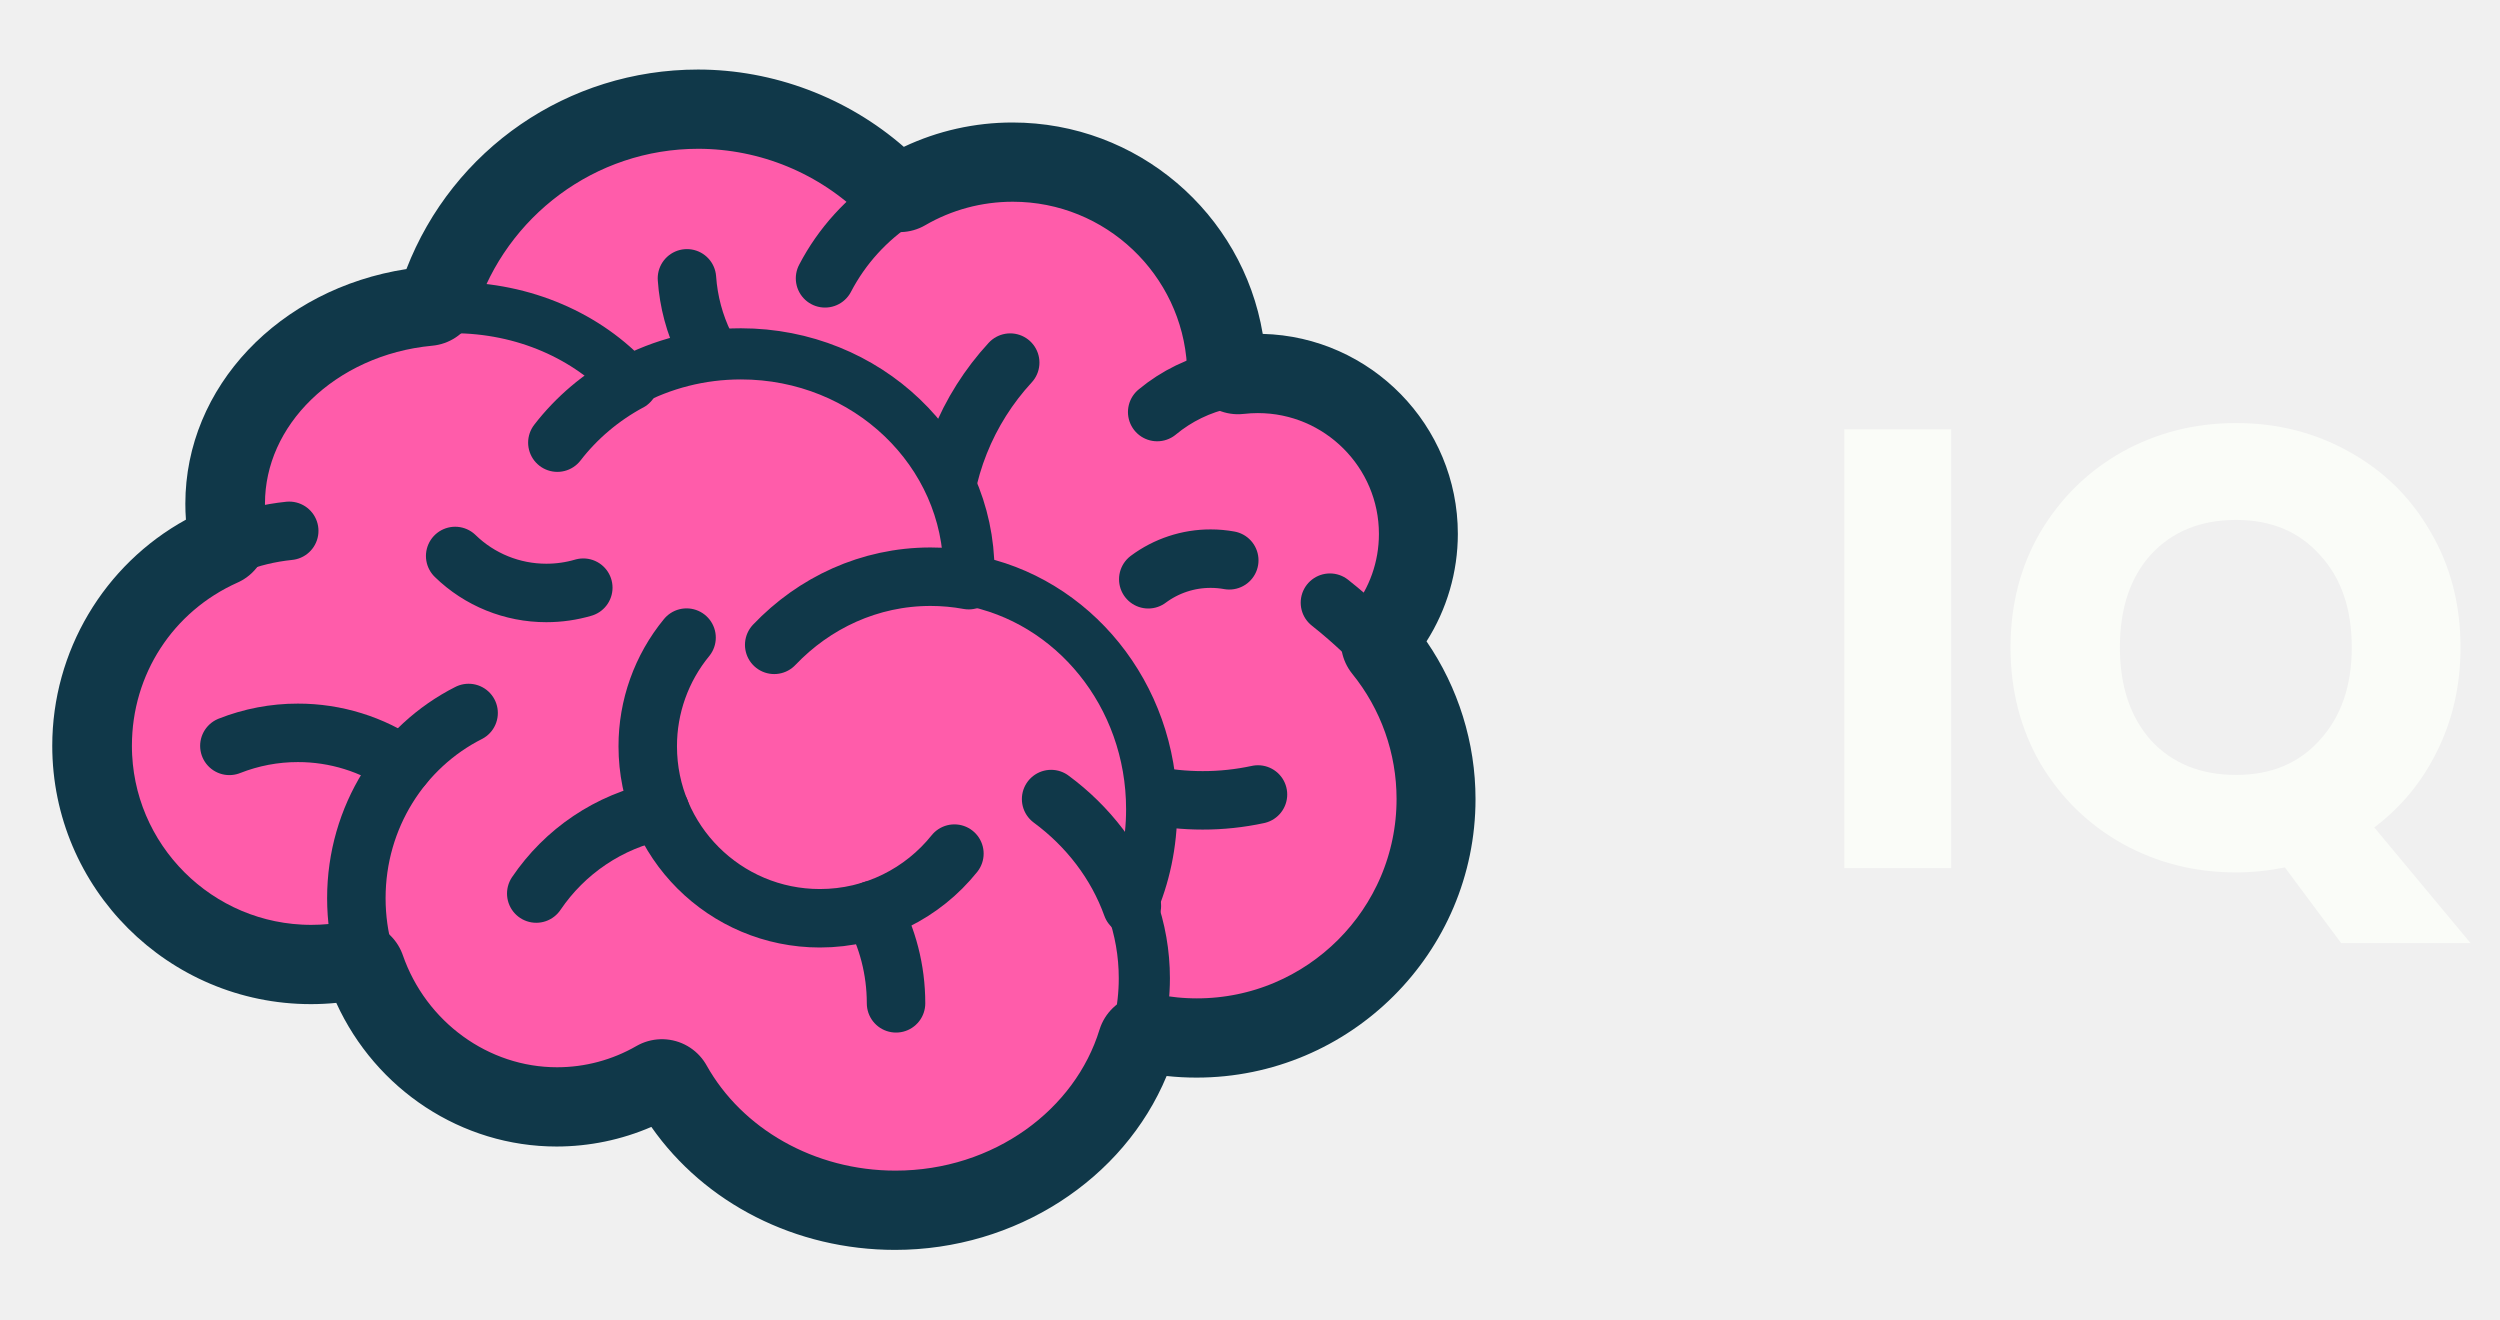
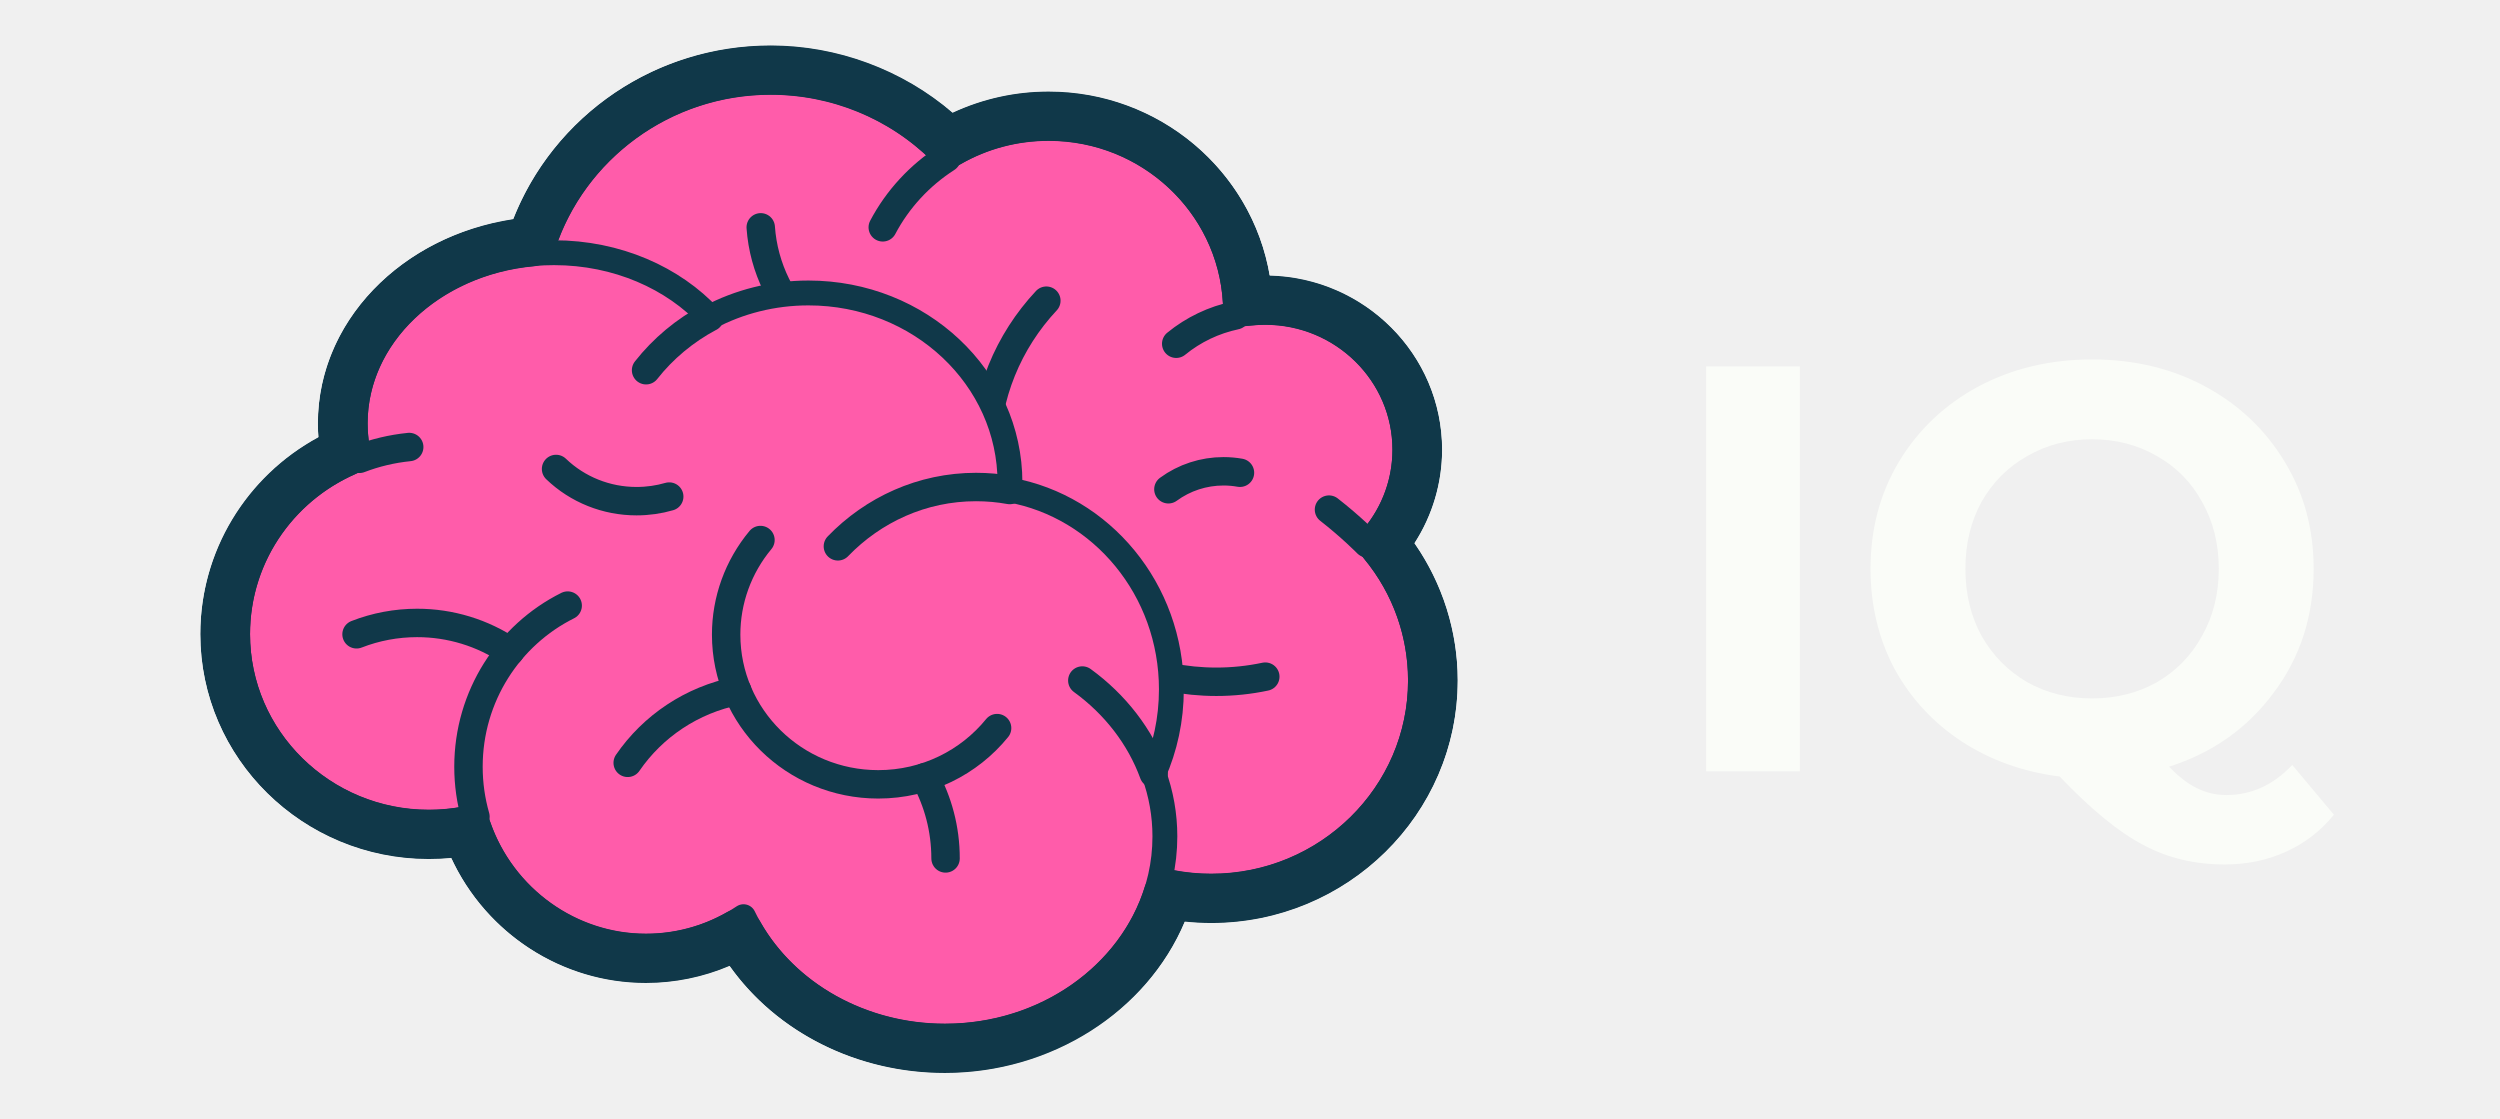
- <svg xmlns="http://www.w3.org/2000/svg" width="72" height="38" viewBox="0 0 72 38" fill="none">
-   <g clip-path="url(#clip0_1281_412)">
-     <path d="M41.277 23.013C41.277 23.865 41.121 24.68 40.835 25.432C39.856 27.998 37.371 29.822 34.458 29.822C31.476 29.822 28.943 27.912 28.015 25.25C22.508 25.645 19.359 23.187 18.049 18.502C14.741 17.604 12.31 14.584 12.31 10.996C12.31 8.676 13.328 6.592 14.942 5.168C16.315 3.954 18.121 3.217 20.1 3.217C22.366 3.217 24.408 4.184 25.829 5.729C26.786 5.104 27.929 4.742 29.156 4.742C30.013 4.742 30.829 4.919 31.569 5.238C33.71 6.161 35.215 8.275 35.248 10.743C35.249 10.772 35.249 10.8 35.249 10.829L35.248 10.932V10.933C35.56 10.864 35.883 10.829 36.215 10.829C37.699 10.829 39.018 11.539 39.849 12.637H39.851C40.427 13.399 40.769 14.348 40.769 15.377C40.771 16.445 40.394 17.478 39.706 18.294C39.654 18.357 39.6 18.419 39.545 18.478C40.623 19.682 41.277 21.271 41.277 23.013" fill="#FF5CAA" />
-     <path d="M29.094 10.443C27.86 11.782 27.106 13.569 27.106 15.533C27.106 19.684 30.477 23.05 34.635 23.05C35.171 23.051 35.706 22.994 36.23 22.881M19.784 8.016C19.972 10.732 22.237 12.876 25.004 12.876M33.327 11.867C33.886 11.403 34.55 11.081 35.261 10.929M25.842 5.725C24.966 6.295 24.246 7.084 23.761 8.016" stroke="#103849" stroke-width="1.684" stroke-miterlimit="10" stroke-linecap="round" stroke-linejoin="round" />
-     <path d="M41.285 23.01C41.285 26.771 38.232 29.819 34.466 29.819C31.485 29.819 28.951 27.909 28.024 25.247C22.516 25.642 19.367 23.184 18.058 18.499C14.75 17.601 12.318 14.581 12.318 10.993C12.318 6.697 15.806 3.214 20.108 3.214C22.375 3.214 24.416 4.181 25.838 5.726C26.794 5.101 27.937 4.739 29.164 4.739C32.53 4.739 35.258 7.464 35.258 10.826L35.257 10.928V10.93C35.568 10.861 35.891 10.826 36.223 10.826C38.738 10.826 40.777 12.862 40.777 15.374C40.777 16.573 40.313 17.662 39.553 18.475C40.631 19.679 41.285 21.268 41.285 23.01L41.285 23.01Z" stroke="#103849" stroke-width="1.473" stroke-miterlimit="10" stroke-linejoin="round" />
-     <path d="M39.554 18.475C39.554 18.475 39.025 17.927 38.302 17.357M19.219 30.824C18.921 30.201 18.73 29.533 18.654 28.846" stroke="#103849" stroke-width="1.684" stroke-miterlimit="10" stroke-linecap="round" stroke-linejoin="round" />
-     <path d="M32.585 26.09C32.826 26.758 32.949 27.462 32.948 28.172C32.948 31.824 29.739 34.782 25.779 34.782C22.843 34.782 20.32 33.156 19.213 30.826C18.301 31.444 17.207 31.805 16.032 31.805C13.397 31.805 11.174 29.994 10.477 27.518C9.979 27.642 9.468 27.704 8.955 27.704C5.513 27.704 2.722 24.918 2.722 21.479C2.722 18.838 4.369 16.581 6.694 15.678C6.603 15.3 6.554 14.908 6.554 14.506C6.554 11.388 9.455 8.86 13.035 8.86C15.091 8.86 16.924 9.695 18.111 10.994C19.063 10.485 20.16 10.192 21.33 10.192C24.957 10.192 27.898 13.001 27.898 16.465C27.898 16.546 27.896 16.628 27.892 16.709C30.885 17.258 33.16 20.003 33.16 23.307C33.16 24.3 32.955 25.242 32.585 26.09" fill="#FF5CAA" />
-     <path d="M30.272 23.013C31.34 23.801 32.158 24.867 32.598 26.091M10.49 27.518C10.341 26.994 10.263 26.44 10.263 25.866C10.263 23.526 11.581 21.502 13.496 20.534M8.33 15.288C7.763 15.346 7.219 15.479 6.707 15.679M18.125 10.996L18.124 10.995M18.124 10.995C17.31 11.434 16.604 12.033 16.052 12.748" stroke="#103849" stroke-width="1.684" stroke-miterlimit="10" stroke-linecap="round" stroke-linejoin="round" />
-     <path d="M32.593 26.089C32.834 26.757 32.957 27.462 32.957 28.172C32.957 31.823 29.747 34.782 25.788 34.782C22.851 34.782 20.328 33.155 19.222 30.825C18.309 31.444 17.215 31.805 16.04 31.805C13.405 31.805 11.182 29.994 10.485 27.517C9.987 27.641 9.476 27.704 8.964 27.703C5.521 27.703 2.73 24.917 2.73 21.478C2.73 18.838 4.378 16.581 6.702 15.678C6.611 15.3 6.562 14.908 6.562 14.505C6.562 11.387 9.464 8.86 13.044 8.86C15.099 8.86 16.933 9.694 18.119 10.994C19.071 10.484 20.169 10.191 21.338 10.191C24.965 10.191 27.906 13 27.906 16.464C27.907 16.546 27.905 16.627 27.9 16.709C30.893 17.257 33.168 20.002 33.168 23.306C33.168 24.299 32.964 25.242 32.593 26.089L32.593 26.089Z" stroke="#103849" stroke-width="1.473" stroke-miterlimit="10" stroke-linejoin="round" />
-     <path d="M22.297 18.571C23.45 17.36 25.042 16.609 26.799 16.609C27.174 16.609 27.541 16.643 27.899 16.709M27.487 24.584C26.578 25.719 25.18 26.446 23.613 26.446C20.874 26.446 18.655 24.229 18.655 21.495C18.653 20.353 19.048 19.246 19.773 18.363" stroke="#103849" stroke-width="1.684" stroke-miterlimit="10" stroke-linecap="round" stroke-linejoin="round" />
-     <path d="M25.806 28.896C25.806 27.924 25.56 27.009 25.127 26.21M15.444 25.734C16.262 24.525 17.534 23.649 19.018 23.352M6.606 21.481C7.234 21.233 7.903 21.105 8.579 21.106C9.662 21.104 10.72 21.433 11.611 22.047M16.799 16.925C16.461 17.024 16.104 17.077 15.735 17.077C14.754 17.078 13.811 16.696 13.109 16.012M33.07 16.683C33.589 16.297 34.219 16.088 34.867 16.089C35.047 16.089 35.226 16.105 35.403 16.137" stroke="#103849" stroke-width="1.684" stroke-miterlimit="10" stroke-linecap="round" stroke-linejoin="round" />
-     <path d="M40.091 18.48C40.8 17.602 41.186 16.514 41.186 15.377C41.186 12.646 38.962 10.424 36.227 10.424C36.036 10.424 35.845 10.435 35.656 10.457C35.463 7.05 32.627 4.337 29.168 4.337C28.015 4.337 26.895 4.639 25.908 5.212C24.37 3.678 22.286 2.815 20.112 2.812C16.468 2.812 13.373 5.2 12.311 8.49C8.858 8.813 6.158 11.388 6.158 14.506C6.158 14.817 6.185 15.127 6.239 15.434C3.85 16.503 2.326 18.84 2.326 21.479C2.326 25.135 5.304 28.109 8.964 28.109C9.383 28.109 9.8 28.07 10.21 27.993C11.079 30.494 13.425 32.21 16.041 32.21C17.102 32.211 18.145 31.932 19.064 31.402C20.359 33.716 22.948 35.187 25.788 35.187C29.247 35.187 32.17 33.028 33.073 30.09C33.527 30.179 33.994 30.226 34.47 30.226C38.453 30.226 41.694 26.99 41.694 23.012C41.694 21.355 41.127 19.76 40.091 18.48V18.48Z" stroke="#103849" stroke-width="2.946" stroke-miterlimit="10" stroke-linejoin="round" />
-     <path d="M20.102 0.5C17.961 0.5 15.902 1.136 14.148 2.34C12.633 3.38 11.431 4.782 10.638 6.429C6.777 7.363 4.016 10.467 3.841 14.136C1.451 15.794 0 18.53 0 21.479C0 26.358 3.933 30.337 8.8 30.42C10.336 32.941 13.075 34.523 16.031 34.523C16.786 34.523 17.528 34.423 18.248 34.225C20.11 36.293 22.847 37.5 25.778 37.5C27.764 37.5 29.687 36.938 31.341 35.874C32.684 35.01 33.767 33.87 34.516 32.538C39.751 32.508 44 28.247 44 23.012C44 21.395 43.595 19.826 42.821 18.423C43.263 17.468 43.492 16.429 43.492 15.377C43.492 13.471 42.756 11.67 41.421 10.304C40.368 9.226 39.035 8.515 37.584 8.239C37.094 6.65 36.155 5.217 34.871 4.126C33.277 2.77 31.252 2.026 29.158 2.025C28.182 2.025 27.203 2.19 26.28 2.507C24.487 1.207 22.326 0.5 20.102 0.5ZM20.102 2.003C22.272 2.003 24.4 2.808 26.03 4.229C27.008 3.767 28.076 3.528 29.158 3.528C32.761 3.528 35.786 6.144 36.367 9.616C39.479 9.696 41.986 12.249 41.986 15.377C41.985 16.473 41.672 17.546 41.084 18.471C41.997 19.8 42.495 21.39 42.495 23.013C42.495 27.436 38.89 31.035 34.459 31.035C34.173 31.035 33.885 31.02 33.599 30.989C32.362 33.97 29.247 35.997 25.778 35.997C22.918 35.997 20.297 34.657 18.759 32.455C17.898 32.827 16.969 33.019 16.031 33.02C13.297 33.02 10.824 31.382 9.685 28.883C9.442 28.907 9.198 28.919 8.954 28.919C4.847 28.919 1.505 25.581 1.505 21.479C1.505 18.756 2.998 16.261 5.355 14.966C5.343 14.813 5.338 14.659 5.338 14.506C5.338 11.142 8.04 8.315 11.705 7.749C13.044 4.291 16.355 2.003 20.102 2.003" fill="#F0F0F0" />
+ <svg xmlns="http://www.w3.org/2000/svg" width="76" height="34" viewBox="0 0 115 58" fill="none">
+   <g clip-path="url(#clip0_1289_5344)">
+     <path d="M66.336 35.292C66.336 36.627 66.088 37.905 65.633 39.083C64.076 43.107 60.122 45.965 55.487 45.965C50.744 45.965 46.714 42.971 45.238 38.798C36.476 39.418 31.466 35.565 29.383 28.221C24.121 26.813 20.252 22.079 20.252 16.455C20.252 12.817 21.871 9.551 24.439 7.318C26.624 5.415 29.497 4.261 32.645 4.261C36.251 4.261 39.499 5.776 41.761 8.197C43.282 7.219 45.1 6.651 47.053 6.651C48.416 6.651 49.715 6.929 50.892 7.429C54.297 8.875 56.692 12.188 56.745 16.058C56.747 16.103 56.747 16.147 56.747 16.192L56.745 16.353V16.355C57.24 16.248 57.754 16.192 58.283 16.192C60.645 16.192 62.743 17.305 64.065 19.027H64.067C64.984 20.221 65.528 21.709 65.528 23.322C65.531 24.995 64.932 26.615 63.837 27.895C63.754 27.994 63.669 28.09 63.58 28.183C65.296 30.07 66.336 32.562 66.336 35.292" fill="#FF5CAA" />
+     <path d="M46.939 15.593C44.976 17.692 43.777 20.493 43.777 23.571C43.777 30.079 49.139 35.356 55.754 35.356C56.607 35.356 57.459 35.267 58.293 35.09M32.127 11.789C32.427 16.045 36.031 19.406 40.433 19.406M53.673 17.826C54.563 17.098 55.619 16.593 56.751 16.354M41.766 8.196C40.372 9.09 39.226 10.328 38.455 11.789" stroke="#103849" stroke-width="1.474" stroke-miterlimit="10" stroke-linecap="round" stroke-linejoin="round" />
+     <path d="M66.34 35.289C66.34 41.185 61.483 45.963 55.491 45.963C50.748 45.963 46.718 42.969 45.242 38.797C36.48 39.416 31.47 35.563 29.387 28.219C24.125 26.811 20.256 22.077 20.256 16.453C20.256 9.718 25.804 4.259 32.649 4.259C36.255 4.259 39.503 5.774 41.765 8.195C43.286 7.217 45.104 6.649 47.057 6.649C52.411 6.649 56.751 10.921 56.751 16.19L56.749 16.351V16.353C57.244 16.246 57.758 16.19 58.287 16.19C62.288 16.19 65.531 19.382 65.531 23.32C65.531 25.2 64.793 26.907 63.584 28.181C65.299 30.068 66.34 32.56 66.34 35.29L66.34 35.289Z" stroke="#103849" stroke-width="1.289" stroke-miterlimit="10" stroke-linejoin="round" />
+     <path d="M63.587 28.18C63.587 28.18 62.746 27.322 61.596 26.428M31.237 47.537C30.762 46.561 30.458 45.513 30.338 44.438" stroke="#103849" stroke-width="1.474" stroke-miterlimit="10" stroke-linecap="round" stroke-linejoin="round" />
+     <path d="M52.504 40.114C52.888 41.161 53.083 42.266 53.083 43.379C53.083 49.102 47.977 53.74 41.677 53.74C37.006 53.74 32.992 51.19 31.231 47.538C29.78 48.508 28.039 49.073 26.17 49.073C21.978 49.073 18.441 46.235 17.332 42.353C16.541 42.547 15.728 42.645 14.912 42.645C9.436 42.645 4.995 38.276 4.995 32.886C4.995 28.747 7.616 25.209 11.314 23.793C11.169 23.201 11.091 22.586 11.091 21.956C11.091 17.067 15.707 13.105 21.403 13.105C24.672 13.105 27.59 14.414 29.478 16.451C30.992 15.652 32.738 15.193 34.599 15.193C40.369 15.193 45.048 19.596 45.048 25.026C45.048 25.154 45.045 25.282 45.038 25.41C49.8 26.269 53.419 30.572 53.419 35.752C53.419 37.309 53.093 38.786 52.504 40.114" fill="#FF5CAA" />
+     <path d="M48.804 35.291C50.504 36.527 51.805 38.198 52.505 40.115M17.333 42.354C17.097 41.531 16.971 40.663 16.971 39.764C16.971 36.095 19.07 32.922 22.116 31.405M13.898 23.182C12.995 23.273 12.129 23.481 11.315 23.794M29.48 16.454L29.478 16.452M29.478 16.452C28.184 17.141 27.06 18.08 26.181 19.2" stroke="#103849" stroke-width="1.474" stroke-miterlimit="10" stroke-linecap="round" stroke-linejoin="round" />
+     <path d="M52.508 40.114C52.892 41.161 53.087 42.266 53.086 43.379C53.086 49.102 47.981 53.74 41.681 53.74C37.01 53.74 32.996 51.19 31.235 47.538C29.784 48.508 28.043 49.073 26.174 49.073C21.982 49.073 18.445 46.235 17.336 42.353C16.544 42.547 15.732 42.645 14.916 42.645C9.44 42.645 4.999 38.276 4.999 32.886C4.999 28.747 7.62 25.209 11.318 23.793C11.173 23.201 11.095 22.586 11.095 21.956C11.095 17.067 15.711 13.105 21.407 13.105C24.676 13.105 27.594 14.414 29.482 16.451C30.996 15.652 32.742 15.193 34.602 15.193C40.373 15.193 45.052 19.596 45.052 25.026C45.052 25.154 45.049 25.282 45.042 25.41C49.804 26.269 53.423 30.572 53.423 35.752C53.423 37.309 53.097 38.786 52.508 40.114L52.508 40.114Z" stroke="#103849" stroke-width="1.289" stroke-miterlimit="10" stroke-linejoin="round" />
+     <path d="M36.128 28.332C37.963 26.432 40.495 25.256 43.291 25.256C43.888 25.256 44.472 25.308 45.041 25.412M44.385 37.758C42.94 39.536 40.716 40.675 38.222 40.675C33.866 40.675 30.334 37.2 30.334 32.914C30.332 31.125 30.96 29.39 32.113 28.005" stroke="#103849" stroke-width="1.474" stroke-miterlimit="10" stroke-linecap="round" stroke-linejoin="round" />
+     <path d="M41.712 44.517C41.712 42.993 41.321 41.559 40.632 40.307M25.228 39.56C26.528 37.664 28.553 36.292 30.912 35.827M11.166 32.894C12.166 32.504 13.231 32.305 14.305 32.305C16.028 32.303 17.711 32.817 19.129 33.781M27.382 25.751C26.846 25.907 26.277 25.99 25.689 25.99C24.129 25.992 22.63 25.393 21.513 24.32M53.268 25.373C54.094 24.767 55.096 24.44 56.127 24.441C56.413 24.441 56.699 24.466 56.98 24.516" stroke="#103849" stroke-width="1.474" stroke-miterlimit="10" stroke-linecap="round" stroke-linejoin="round" />
+     <path d="M64.435 28.186C65.562 26.809 66.177 25.103 66.177 23.321C66.177 19.039 62.638 15.556 58.288 15.556C57.984 15.556 57.681 15.573 57.38 15.608C57.072 10.267 52.56 6.016 47.058 6.016C45.223 6.016 43.441 6.488 41.871 7.387C39.424 4.981 36.108 3.629 32.65 3.625C26.853 3.625 21.93 7.368 20.24 12.526C14.746 13.032 10.451 17.067 10.451 21.956C10.451 22.442 10.494 22.93 10.579 23.41C6.779 25.086 4.354 28.749 4.354 32.887C4.354 38.617 9.092 43.279 14.916 43.279C15.581 43.279 16.244 43.218 16.898 43.097C18.28 47.018 22.012 49.708 26.174 49.708C27.862 49.709 29.521 49.272 30.984 48.441C33.043 52.068 37.161 54.375 41.681 54.375C47.184 54.375 51.833 50.99 53.27 46.384C53.993 46.524 54.736 46.598 55.492 46.598C61.83 46.598 66.986 41.525 66.986 35.29C66.986 32.693 66.084 30.191 64.435 28.185V28.186Z" stroke="#103849" stroke-width="2.579" stroke-miterlimit="10" stroke-linejoin="round" />
+     <path d="M32.646 0C29.241 0 25.966 0.998 23.174 2.885C20.764 4.515 18.853 6.713 17.591 9.294C11.447 10.759 7.055 15.624 6.777 21.376C2.975 23.974 0.667 28.263 0.667 32.887C0.667 40.535 6.924 46.772 14.666 46.902C17.11 50.854 21.468 53.333 26.17 53.333C27.371 53.333 28.552 53.176 29.697 52.866C32.66 56.108 37.014 58 41.678 58C44.837 58 47.896 57.118 50.527 55.452C52.664 54.097 54.386 52.309 55.578 50.222C63.906 50.175 70.666 43.495 70.666 35.29C70.666 32.755 70.022 30.295 68.791 28.096C69.494 26.599 69.858 24.97 69.858 23.321C69.858 20.334 68.688 17.509 66.563 15.368C64.888 13.679 62.767 12.563 60.459 12.132C59.679 9.64 58.185 7.395 56.144 5.684C53.607 3.559 50.385 2.392 47.054 2.39C45.502 2.39 43.943 2.649 42.475 3.146C39.623 1.109 36.185 0 32.646 0ZM32.646 2.356C36.099 2.356 39.485 3.618 42.078 5.845C43.634 5.121 45.333 4.746 47.054 4.747C52.786 4.747 57.598 8.848 58.523 14.29C63.474 14.415 67.463 18.418 67.463 23.321C67.461 25.038 66.963 26.72 66.027 28.17C67.48 30.254 68.272 32.747 68.272 35.29C68.272 42.225 62.537 47.867 55.488 47.867C55.032 47.867 54.575 47.842 54.12 47.794C52.152 52.466 47.195 55.644 41.677 55.644C37.127 55.644 32.957 53.544 30.51 50.091C29.14 50.675 27.663 50.976 26.17 50.977C21.82 50.977 17.886 48.41 16.074 44.492C15.688 44.53 15.3 44.548 14.912 44.548C8.378 44.548 3.061 39.317 3.061 32.887C3.061 28.618 5.436 24.707 9.185 22.676C9.167 22.436 9.158 22.196 9.158 21.956C9.158 16.682 13.457 12.251 19.288 11.364C21.418 5.943 26.685 2.356 32.647 2.356" fill="#F0F0F0" />
  </g>
-   <path d="M56.194 12.364V25H53.116V12.364H56.194ZM67.425 27.16L65.805 24.982C65.325 25.078 64.857 25.126 64.401 25.126C63.213 25.126 62.121 24.85 61.125 24.298C60.141 23.746 59.355 22.978 58.767 21.994C58.191 20.998 57.903 19.882 57.903 18.646C57.903 17.41 58.191 16.3 58.767 15.316C59.355 14.332 60.141 13.564 61.125 13.012C62.121 12.46 63.213 12.184 64.401 12.184C65.589 12.184 66.675 12.46 67.659 13.012C68.655 13.564 69.435 14.332 69.999 15.316C70.575 16.3 70.863 17.41 70.863 18.646C70.863 19.726 70.641 20.716 70.197 21.616C69.765 22.504 69.159 23.242 68.379 23.83L71.151 27.16H67.425ZM61.053 18.646C61.053 19.762 61.353 20.656 61.953 21.328C62.565 21.988 63.381 22.318 64.401 22.318C65.409 22.318 66.213 21.982 66.813 21.31C67.425 20.638 67.731 19.75 67.731 18.646C67.731 17.53 67.425 16.642 66.813 15.982C66.213 15.31 65.409 14.974 64.401 14.974C63.381 14.974 62.565 15.304 61.953 15.964C61.353 16.624 61.053 17.518 61.053 18.646Z" fill="#FAFCF8" />
+   <path d="M81.156 19H86.016V40H81.156V19ZM113.71 42.25C113.03 43.09 112.2 43.73 111.22 44.17C110.26 44.61 109.2 44.83 108.04 44.83C106.48 44.83 105.07 44.49 103.81 43.81C102.55 43.15 101.11 41.97 99.49 40.27C97.59 40.03 95.89 39.42 94.39 38.44C92.91 37.46 91.75 36.2 90.91 34.66C90.09 33.1 89.68 31.38 89.68 29.5C89.68 27.44 90.17 25.59 91.15 23.95C92.15 22.29 93.52 20.99 95.26 20.05C97.02 19.11 98.99 18.64 101.17 18.64C103.35 18.64 105.31 19.11 107.05 20.05C108.79 20.99 110.16 22.29 111.16 23.95C112.16 25.59 112.66 27.44 112.66 29.5C112.66 31.94 111.97 34.08 110.59 35.92C109.23 37.76 107.42 39.04 105.16 39.76C105.66 40.28 106.14 40.65 106.6 40.87C107.08 41.11 107.59 41.23 108.13 41.23C109.43 41.23 110.57 40.71 111.55 39.67L113.71 42.25ZM94.6 29.5C94.6 30.8 94.88 31.96 95.44 32.98C96.02 34 96.81 34.8 97.81 35.38C98.81 35.94 99.93 36.22 101.17 36.22C102.41 36.22 103.53 35.94 104.53 35.38C105.53 34.8 106.31 34 106.87 32.98C107.45 31.96 107.74 30.8 107.74 29.5C107.74 28.2 107.45 27.04 106.87 26.02C106.31 25 105.53 24.21 104.53 23.65C103.53 23.07 102.41 22.78 101.17 22.78C99.93 22.78 98.81 23.07 97.81 23.65C96.81 24.21 96.02 25 95.44 26.02C94.88 27.04 94.6 28.2 94.6 29.5Z" fill="#FAFCF8" />
  <defs>
-     <clipPath id="clip0_1281_412">
-       <rect width="44" height="37" fill="white" transform="translate(0 0.5)" />
+     <clipPath id="clip0_1289_5344">
+       <rect width="70" height="58" fill="white" transform="translate(0.666504)" />
    </clipPath>
  </defs>
</svg>
